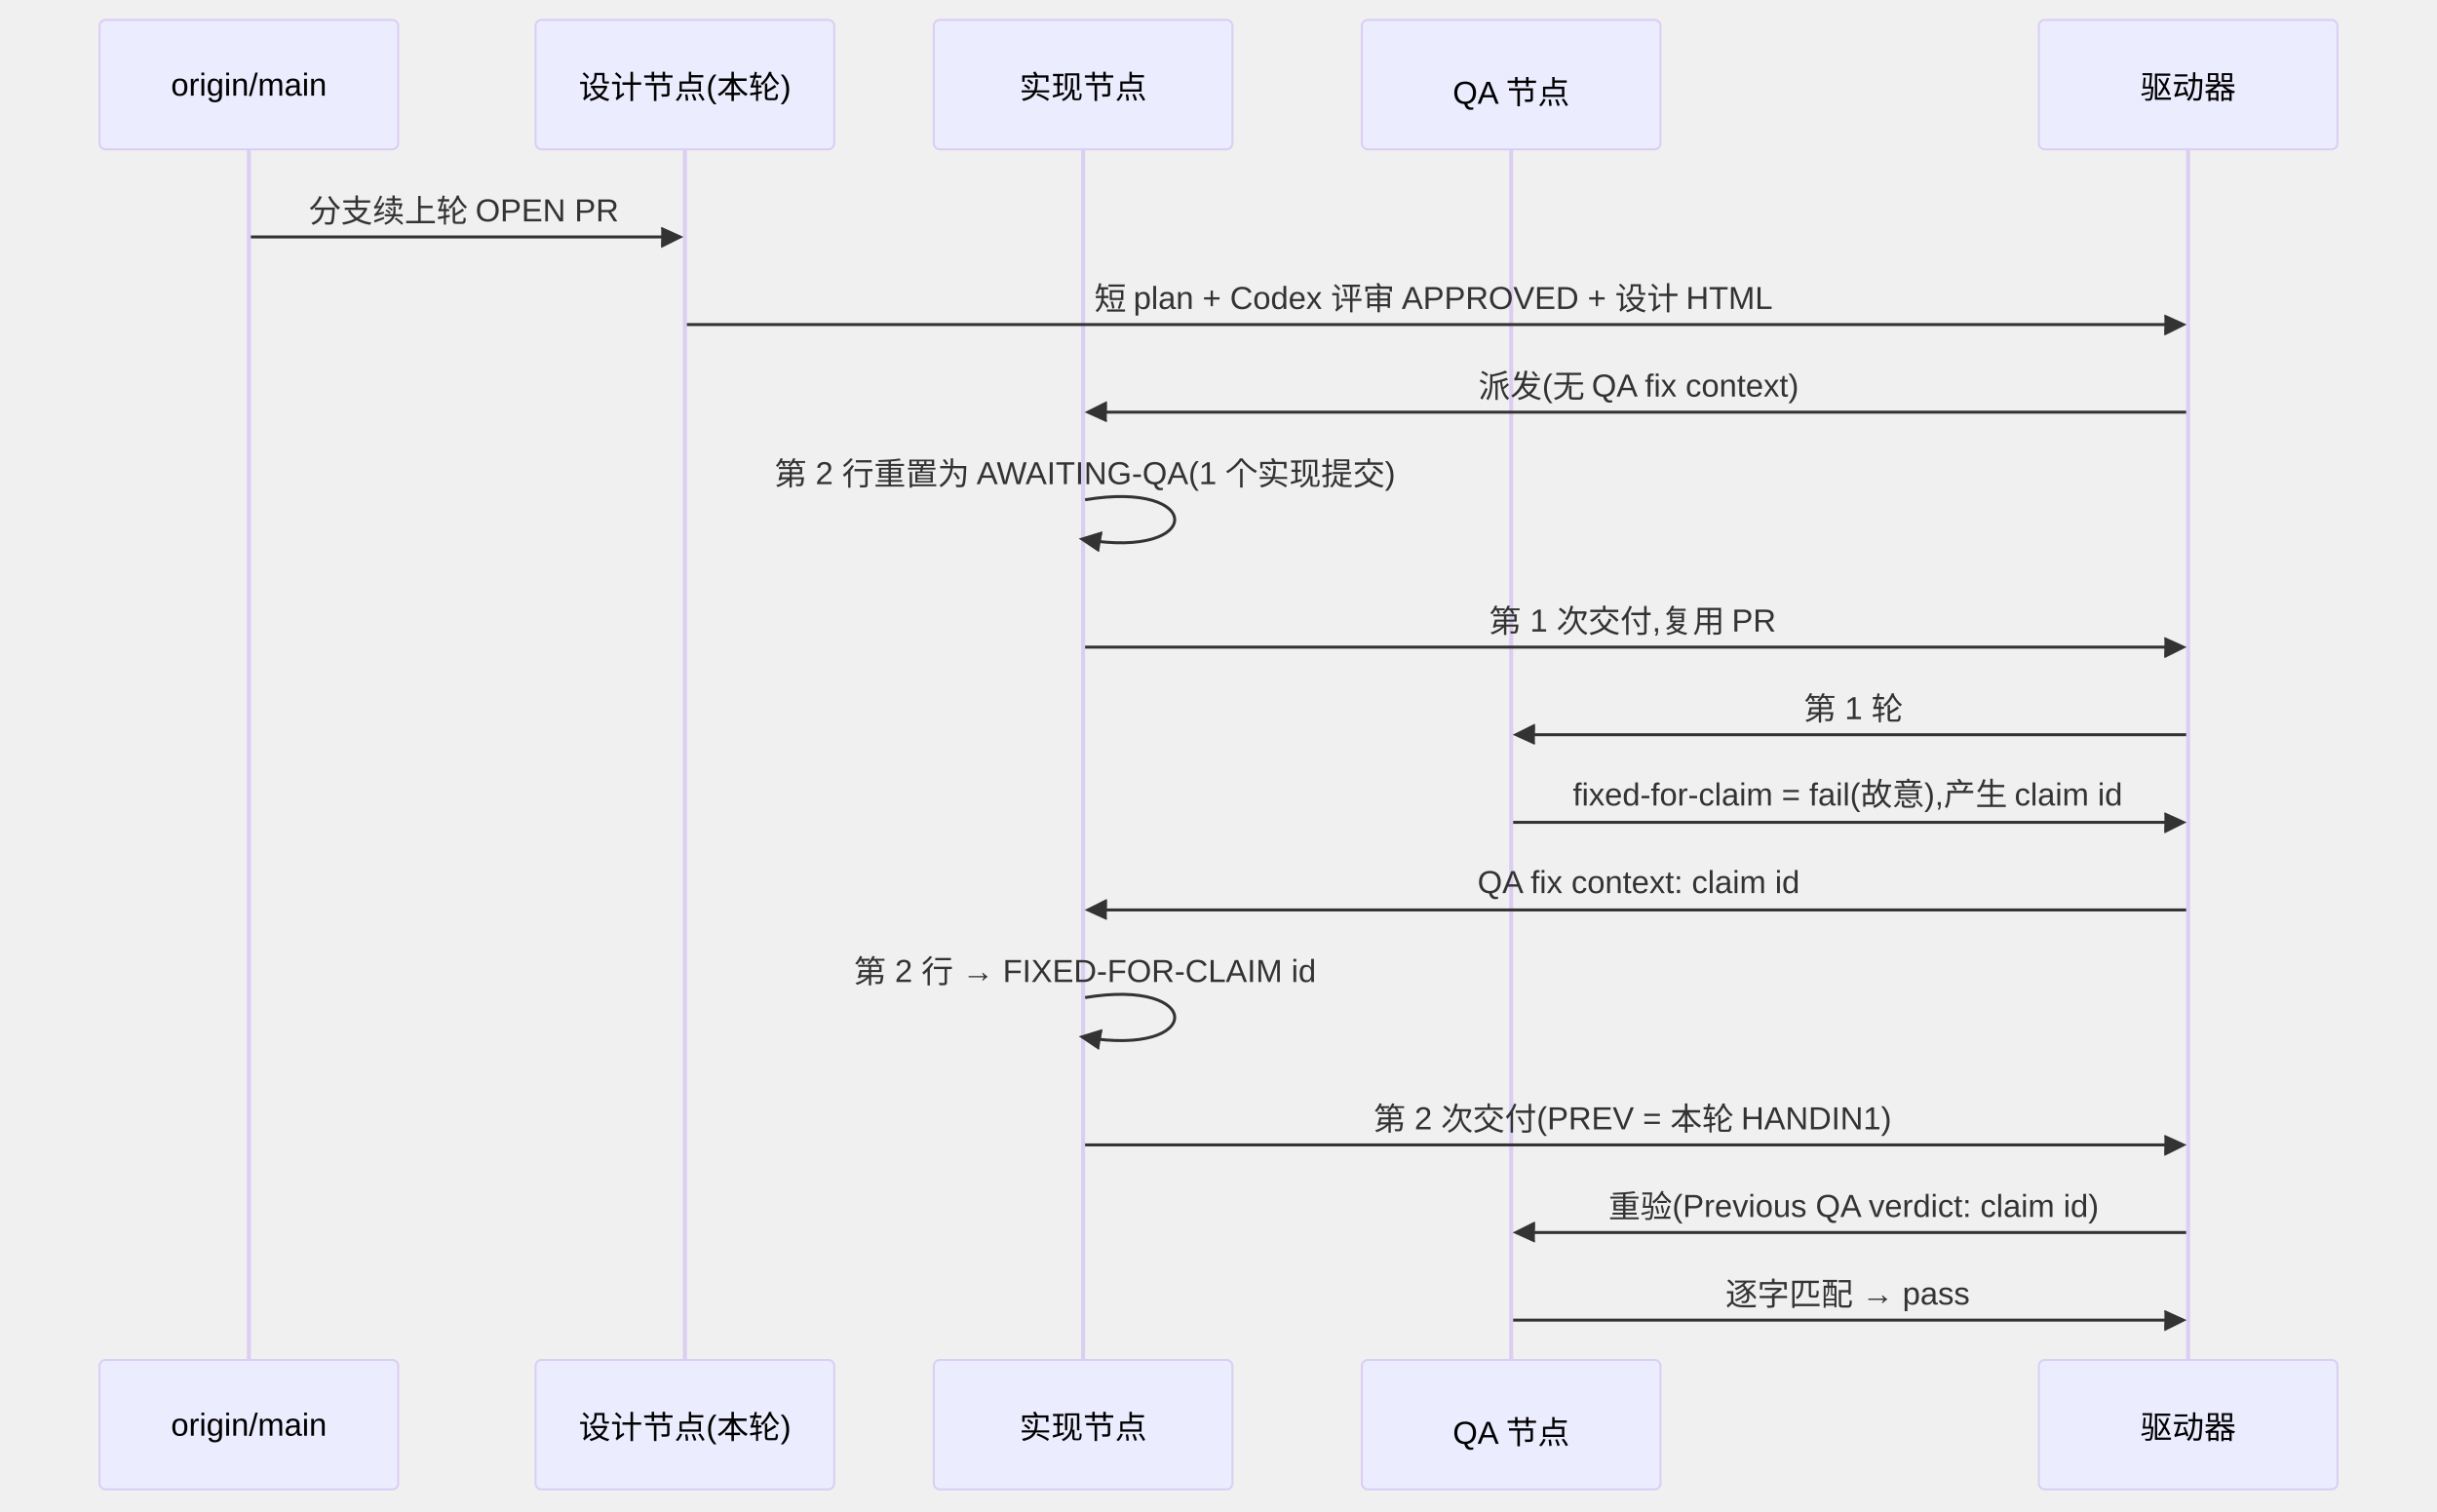
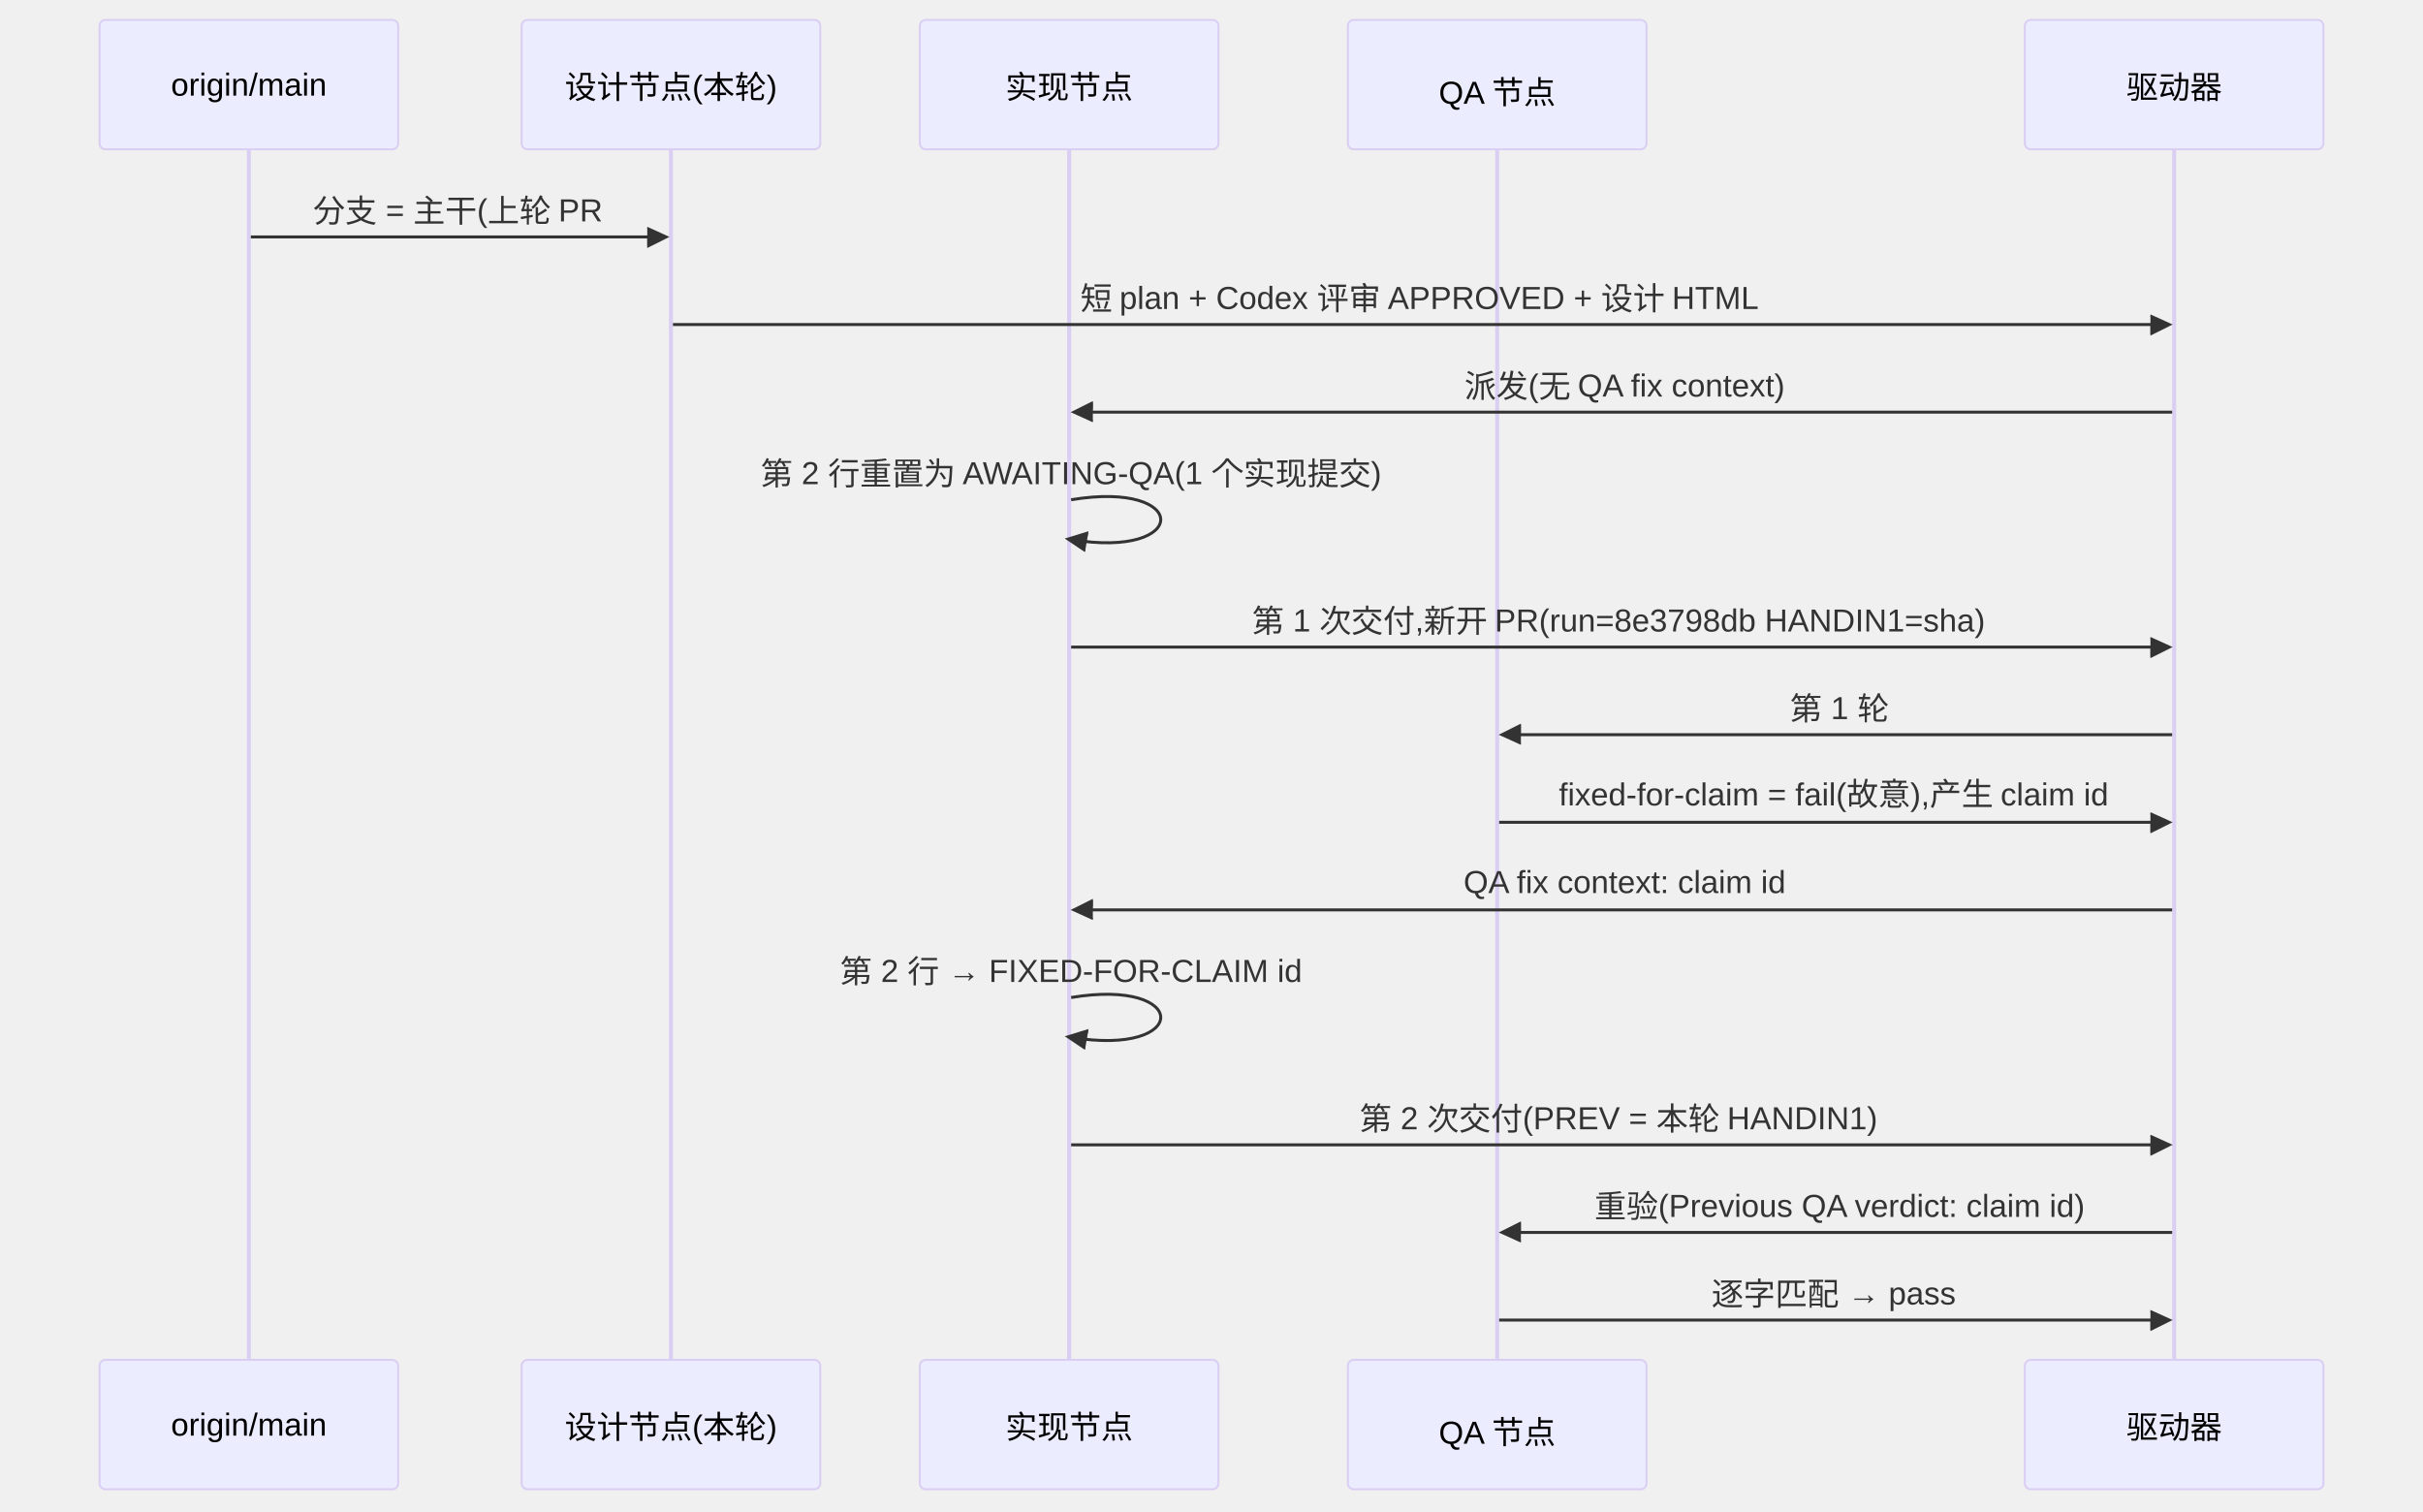
- <svg xmlns="http://www.w3.org/2000/svg" id="FLY-3150-d1" width="100%" style="max-width: 1224px; background-color: white;" viewBox="-50 -10 1224 759" role="graphics-document document" aria-roledescription="sequence">
+ <svg xmlns="http://www.w3.org/2000/svg" id="FLY-3150-d1" width="100%" style="max-width: 1217px; background-color: white;" viewBox="-50 -10 1217 759" role="graphics-document document" aria-roledescription="sequence">
  <g>
-     <rect x="974" y="673" fill="#eaeaea" stroke="#666" width="150" height="65" name="D" rx="3" ry="3" class="actor actor-bottom" />
-     <text x="1049" y="705.5" dominant-baseline="central" alignment-baseline="central" class="actor actor-box" style="text-anchor: middle; font-size: 16px; font-weight: 400;">
-       <tspan x="1049" dy="0">驱动器</tspan>
+     <rect x="967" y="673" fill="#eaeaea" stroke="#666" width="150" height="65" name="D" rx="3" ry="3" class="actor actor-bottom" />
+     <text x="1042" y="705.5" dominant-baseline="central" alignment-baseline="central" class="actor actor-box" style="text-anchor: middle; font-size: 16px; font-weight: 400;">
+       <tspan x="1042" dy="0">驱动器</tspan>
    </text>
  </g>
  <g>
-     <rect x="634" y="673" fill="#eaeaea" stroke="#666" width="150" height="65" name="Q" rx="3" ry="3" class="actor actor-bottom" />
-     <text x="709" y="705.5" dominant-baseline="central" alignment-baseline="central" class="actor actor-box" style="text-anchor: middle; font-size: 16px; font-weight: 400;">
-       <tspan x="709" dy="0">QA 节点</tspan>
+     <rect x="627" y="673" fill="#eaeaea" stroke="#666" width="150" height="65" name="Q" rx="3" ry="3" class="actor actor-bottom" />
+     <text x="702" y="705.5" dominant-baseline="central" alignment-baseline="central" class="actor actor-box" style="text-anchor: middle; font-size: 16px; font-weight: 400;">
+       <tspan x="702" dy="0">QA 节点</tspan>
    </text>
  </g>
  <g>
-     <rect x="419" y="673" fill="#eaeaea" stroke="#666" width="150" height="65" name="I" rx="3" ry="3" class="actor actor-bottom" />
-     <text x="494" y="705.5" dominant-baseline="central" alignment-baseline="central" class="actor actor-box" style="text-anchor: middle; font-size: 16px; font-weight: 400;">
-       <tspan x="494" dy="0">实现节点</tspan>
+     <rect x="412" y="673" fill="#eaeaea" stroke="#666" width="150" height="65" name="I" rx="3" ry="3" class="actor actor-bottom" />
+     <text x="487" y="705.5" dominant-baseline="central" alignment-baseline="central" class="actor actor-box" style="text-anchor: middle; font-size: 16px; font-weight: 400;">
+       <tspan x="487" dy="0">实现节点</tspan>
    </text>
  </g>
  <g>
-     <rect x="219" y="673" fill="#eaeaea" stroke="#666" width="150" height="65" name="S" rx="3" ry="3" class="actor actor-bottom" />
-     <text x="294" y="705.5" dominant-baseline="central" alignment-baseline="central" class="actor actor-box" style="text-anchor: middle; font-size: 16px; font-weight: 400;">
-       <tspan x="294" dy="0">设计节点(本轮)</tspan>
+     <rect x="212" y="673" fill="#eaeaea" stroke="#666" width="150" height="65" name="S" rx="3" ry="3" class="actor actor-bottom" />
+     <text x="287" y="705.5" dominant-baseline="central" alignment-baseline="central" class="actor actor-box" style="text-anchor: middle; font-size: 16px; font-weight: 400;">
+       <tspan x="287" dy="0">设计节点(本轮)</tspan>
    </text>
  </g>
  <g>
    <rect x="0" y="673" fill="#eaeaea" stroke="#666" width="150" height="65" name="M" rx="3" ry="3" class="actor actor-bottom" />
    <text x="75" y="705.5" dominant-baseline="central" alignment-baseline="central" class="actor actor-box" style="text-anchor: middle; font-size: 16px; font-weight: 400;">
      <tspan x="75" dy="0">origin/main</tspan>
    </text>
  </g>
  <g>
-     <line id="actor4" x1="1049" y1="65" x2="1049" y2="673" class="actor-line 200" stroke-width="0.5px" stroke="#999" name="D" />
+     <line id="actor4" x1="1042" y1="65" x2="1042" y2="673" class="actor-line 200" stroke-width="0.5px" stroke="#999" name="D" />
    <g id="root-4">
-       <rect x="974" y="0" fill="#eaeaea" stroke="#666" width="150" height="65" name="D" rx="3" ry="3" class="actor actor-top" />
-       <text x="1049" y="32.5" dominant-baseline="central" alignment-baseline="central" class="actor actor-box" style="text-anchor: middle; font-size: 16px; font-weight: 400;">
-         <tspan x="1049" dy="0">驱动器</tspan>
+       <rect x="967" y="0" fill="#eaeaea" stroke="#666" width="150" height="65" name="D" rx="3" ry="3" class="actor actor-top" />
+       <text x="1042" y="32.5" dominant-baseline="central" alignment-baseline="central" class="actor actor-box" style="text-anchor: middle; font-size: 16px; font-weight: 400;">
+         <tspan x="1042" dy="0">驱动器</tspan>
      </text>
    </g>
  </g>
  <g>
-     <line id="actor3" x1="709" y1="65" x2="709" y2="673" class="actor-line 200" stroke-width="0.5px" stroke="#999" name="Q" />
+     <line id="actor3" x1="702" y1="65" x2="702" y2="673" class="actor-line 200" stroke-width="0.5px" stroke="#999" name="Q" />
    <g id="root-3">
-       <rect x="634" y="0" fill="#eaeaea" stroke="#666" width="150" height="65" name="Q" rx="3" ry="3" class="actor actor-top" />
-       <text x="709" y="32.5" dominant-baseline="central" alignment-baseline="central" class="actor actor-box" style="text-anchor: middle; font-size: 16px; font-weight: 400;">
-         <tspan x="709" dy="0">QA 节点</tspan>
+       <rect x="627" y="0" fill="#eaeaea" stroke="#666" width="150" height="65" name="Q" rx="3" ry="3" class="actor actor-top" />
+       <text x="702" y="32.5" dominant-baseline="central" alignment-baseline="central" class="actor actor-box" style="text-anchor: middle; font-size: 16px; font-weight: 400;">
+         <tspan x="702" dy="0">QA 节点</tspan>
      </text>
    </g>
  </g>
  <g>
-     <line id="actor2" x1="494" y1="65" x2="494" y2="673" class="actor-line 200" stroke-width="0.5px" stroke="#999" name="I" />
+     <line id="actor2" x1="487" y1="65" x2="487" y2="673" class="actor-line 200" stroke-width="0.5px" stroke="#999" name="I" />
    <g id="root-2">
-       <rect x="419" y="0" fill="#eaeaea" stroke="#666" width="150" height="65" name="I" rx="3" ry="3" class="actor actor-top" />
-       <text x="494" y="32.5" dominant-baseline="central" alignment-baseline="central" class="actor actor-box" style="text-anchor: middle; font-size: 16px; font-weight: 400;">
-         <tspan x="494" dy="0">实现节点</tspan>
+       <rect x="412" y="0" fill="#eaeaea" stroke="#666" width="150" height="65" name="I" rx="3" ry="3" class="actor actor-top" />
+       <text x="487" y="32.5" dominant-baseline="central" alignment-baseline="central" class="actor actor-box" style="text-anchor: middle; font-size: 16px; font-weight: 400;">
+         <tspan x="487" dy="0">实现节点</tspan>
      </text>
    </g>
  </g>
  <g>
-     <line id="actor1" x1="294" y1="65" x2="294" y2="673" class="actor-line 200" stroke-width="0.5px" stroke="#999" name="S" />
+     <line id="actor1" x1="287" y1="65" x2="287" y2="673" class="actor-line 200" stroke-width="0.5px" stroke="#999" name="S" />
    <g id="root-1">
-       <rect x="219" y="0" fill="#eaeaea" stroke="#666" width="150" height="65" name="S" rx="3" ry="3" class="actor actor-top" />
-       <text x="294" y="32.5" dominant-baseline="central" alignment-baseline="central" class="actor actor-box" style="text-anchor: middle; font-size: 16px; font-weight: 400;">
-         <tspan x="294" dy="0">设计节点(本轮)</tspan>
+       <rect x="212" y="0" fill="#eaeaea" stroke="#666" width="150" height="65" name="S" rx="3" ry="3" class="actor actor-top" />
+       <text x="287" y="32.5" dominant-baseline="central" alignment-baseline="central" class="actor actor-box" style="text-anchor: middle; font-size: 16px; font-weight: 400;">
+         <tspan x="287" dy="0">设计节点(本轮)</tspan>
      </text>
    </g>
  </g>
  <g>
    <line id="actor0" x1="75" y1="65" x2="75" y2="673" class="actor-line 200" stroke-width="0.5px" stroke="#999" name="M" />
    <g id="root-0">
      <rect x="0" y="0" fill="#eaeaea" stroke="#666" width="150" height="65" name="M" rx="3" ry="3" class="actor actor-top" />
      <text x="75" y="32.5" dominant-baseline="central" alignment-baseline="central" class="actor actor-box" style="text-anchor: middle; font-size: 16px; font-weight: 400;">
        <tspan x="75" dy="0">origin/main</tspan>
      </text>
    </g>
  </g>
  <style>#FLY-3150-d1{font-family:"trebuchet ms",verdana,arial,sans-serif;font-size:16px;fill:#333;}@keyframes edge-animation-frame{from{stroke-dashoffset:0;}}@keyframes dash{to{stroke-dashoffset:0;}}#FLY-3150-d1 .edge-animation-slow{stroke-dasharray:9,5!important;stroke-dashoffset:900;animation:dash 50s linear infinite;stroke-linecap:round;}#FLY-3150-d1 .edge-animation-fast{stroke-dasharray:9,5!important;stroke-dashoffset:900;animation:dash 20s linear infinite;stroke-linecap:round;}#FLY-3150-d1 .error-icon{fill:#552222;}#FLY-3150-d1 .error-text{fill:#552222;stroke:#552222;}#FLY-3150-d1 .edge-thickness-normal{stroke-width:1px;}#FLY-3150-d1 .edge-thickness-thick{stroke-width:3.5px;}#FLY-3150-d1 .edge-pattern-solid{stroke-dasharray:0;}#FLY-3150-d1 .edge-thickness-invisible{stroke-width:0;fill:none;}#FLY-3150-d1 .edge-pattern-dashed{stroke-dasharray:3;}#FLY-3150-d1 .edge-pattern-dotted{stroke-dasharray:2;}#FLY-3150-d1 .marker{fill:#333333;stroke:#333333;}#FLY-3150-d1 .marker.cross{stroke:#333333;}#FLY-3150-d1 svg{font-family:"trebuchet ms",verdana,arial,sans-serif;font-size:16px;}#FLY-3150-d1 p{margin:0;}#FLY-3150-d1 .actor{stroke:hsl(259.626, 59.777%, 87.902%);fill:#ECECFF;}#FLY-3150-d1 text.actor&gt;tspan{fill:black;stroke:none;}#FLY-3150-d1 .actor-line{stroke:hsl(259.626, 59.777%, 87.902%);}#FLY-3150-d1 .innerArc{stroke-width:1.5;stroke-dasharray:none;}#FLY-3150-d1 .messageLine0{stroke-width:1.5;stroke-dasharray:none;stroke:#333;}#FLY-3150-d1 .messageLine1{stroke-width:1.5;stroke-dasharray:2,2;stroke:#333;}#FLY-3150-d1 #arrowhead path{fill:#333;stroke:#333;}#FLY-3150-d1 .sequenceNumber{fill:white;}#FLY-3150-d1 #sequencenumber{fill:#333;}#FLY-3150-d1 #crosshead path{fill:#333;stroke:#333;}#FLY-3150-d1 .messageText{fill:#333;stroke:none;}#FLY-3150-d1 .labelBox{stroke:hsl(259.626, 59.777%, 87.902%);fill:#ECECFF;}#FLY-3150-d1 .labelText,#FLY-3150-d1 .labelText&gt;tspan{fill:black;stroke:none;}#FLY-3150-d1 .loopText,#FLY-3150-d1 .loopText&gt;tspan{fill:black;stroke:none;}#FLY-3150-d1 .loopLine{stroke-width:2px;stroke-dasharray:2,2;stroke:hsl(259.626, 59.777%, 87.902%);fill:hsl(259.626, 59.777%, 87.902%);}#FLY-3150-d1 .note{stroke:#aaaa33;fill:#fff5ad;}#FLY-3150-d1 .noteText,#FLY-3150-d1 .noteText&gt;tspan{fill:black;stroke:none;}#FLY-3150-d1 .activation0{fill:#f4f4f4;stroke:#666;}#FLY-3150-d1 .activation1{fill:#f4f4f4;stroke:#666;}#FLY-3150-d1 .activation2{fill:#f4f4f4;stroke:#666;}#FLY-3150-d1 .actorPopupMenu{position:absolute;}#FLY-3150-d1 .actorPopupMenuPanel{position:absolute;fill:#ECECFF;box-shadow:0px 8px 16px 0px rgba(0,0,0,0.2);filter:drop-shadow(3px 5px 2px rgb(0 0 0 / 0.4));}#FLY-3150-d1 .actor-man line{stroke:hsl(259.626, 59.777%, 87.902%);fill:#ECECFF;}#FLY-3150-d1 .actor-man circle,#FLY-3150-d1 line{stroke:hsl(259.626, 59.777%, 87.902%);fill:#ECECFF;stroke-width:2px;}#FLY-3150-d1 :root{--mermaid-font-family:"trebuchet ms",verdana,arial,sans-serif;}</style>
  <g />
  <defs>
    <symbol id="computer" width="24" height="24">
      <path transform="scale(.5)" d="M2 2v13h20v-13h-20zm18 11h-16v-9h16v9zm-10.228 6l.466-1h3.524l.467 1h-4.457zm14.228 3h-24l2-6h2.104l-1.33 4h18.45l-1.297-4h2.073l2 6zm-5-10h-14v-7h14v7z" />
    </symbol>
  </defs>
  <defs>
    <symbol id="database" fill-rule="evenodd" clip-rule="evenodd">
      <path transform="scale(.5)" d="M12.258.001l.256.004.255.005.253.008.251.01.249.012.247.015.246.016.242.019.241.02.239.023.236.024.233.027.231.028.229.031.225.032.223.034.22.036.217.038.214.04.211.041.208.043.205.045.201.046.198.048.194.05.191.051.187.053.183.054.18.056.175.057.172.059.168.06.163.061.16.063.155.064.15.066.074.033.073.033.071.034.07.034.069.035.068.035.067.035.066.035.064.036.064.036.062.036.06.036.06.037.058.037.058.037.055.038.055.038.053.038.052.038.051.039.05.039.048.039.047.039.045.04.044.04.043.04.041.04.04.041.039.041.037.041.036.041.034.041.033.042.032.042.03.042.029.042.027.042.026.043.024.043.023.043.021.043.02.043.018.044.017.043.015.044.013.044.012.044.011.045.009.044.007.045.006.045.004.045.002.045.001.045v17l-.001.045-.002.045-.004.045-.006.045-.007.045-.009.044-.011.045-.012.044-.013.044-.015.044-.017.043-.018.044-.02.043-.021.043-.023.043-.024.043-.026.043-.027.042-.029.042-.03.042-.032.042-.033.042-.034.041-.036.041-.037.041-.039.041-.04.041-.041.04-.043.04-.044.04-.045.04-.047.039-.048.039-.05.039-.051.039-.052.038-.053.038-.055.038-.055.038-.058.037-.058.037-.06.037-.06.036-.062.036-.064.036-.064.036-.066.035-.067.035-.068.035-.069.035-.07.034-.071.034-.073.033-.074.033-.15.066-.155.064-.16.063-.163.061-.168.06-.172.059-.175.057-.18.056-.183.054-.187.053-.191.051-.194.05-.198.048-.201.046-.205.045-.208.043-.211.041-.214.04-.217.038-.22.036-.223.034-.225.032-.229.031-.231.028-.233.027-.236.024-.239.023-.241.02-.242.019-.246.016-.247.015-.249.012-.251.01-.253.008-.255.005-.256.004-.258.001-.258-.001-.256-.004-.255-.005-.253-.008-.251-.01-.249-.012-.247-.015-.245-.016-.243-.019-.241-.02-.238-.023-.236-.024-.234-.027-.231-.028-.228-.031-.226-.032-.223-.034-.22-.036-.217-.038-.214-.04-.211-.041-.208-.043-.204-.045-.201-.046-.198-.048-.195-.05-.19-.051-.187-.053-.184-.054-.179-.056-.176-.057-.172-.059-.167-.06-.164-.061-.159-.063-.155-.064-.151-.066-.074-.033-.072-.033-.072-.034-.07-.034-.069-.035-.068-.035-.067-.035-.066-.035-.064-.036-.063-.036-.062-.036-.061-.036-.06-.037-.058-.037-.057-.037-.056-.038-.055-.038-.053-.038-.052-.038-.051-.039-.049-.039-.049-.039-.046-.039-.046-.04-.044-.04-.043-.04-.041-.04-.04-.041-.039-.041-.037-.041-.036-.041-.034-.041-.033-.042-.032-.042-.03-.042-.029-.042-.027-.042-.026-.043-.024-.043-.023-.043-.021-.043-.02-.043-.018-.044-.017-.043-.015-.044-.013-.044-.012-.044-.011-.045-.009-.044-.007-.045-.006-.045-.004-.045-.002-.045-.001-.045v-17l.001-.045.002-.045.004-.045.006-.045.007-.045.009-.044.011-.045.012-.044.013-.044.015-.044.017-.043.018-.044.02-.043.021-.043.023-.043.024-.043.026-.043.027-.042.029-.042.03-.042.032-.042.033-.042.034-.041.036-.041.037-.041.039-.041.04-.041.041-.04.043-.04.044-.04.046-.04.046-.039.049-.039.049-.039.051-.039.052-.038.053-.038.055-.038.056-.038.057-.037.058-.037.06-.037.061-.036.062-.036.063-.036.064-.036.066-.035.067-.035.068-.035.069-.035.07-.034.072-.034.072-.033.074-.033.151-.066.155-.064.159-.063.164-.061.167-.06.172-.059.176-.057.179-.056.184-.054.187-.053.19-.051.195-.05.198-.048.201-.046.204-.045.208-.043.211-.041.214-.04.217-.038.22-.036.223-.034.226-.032.228-.031.231-.028.234-.027.236-.024.238-.023.241-.02.243-.019.245-.016.247-.015.249-.012.251-.01.253-.008.255-.005.256-.004.258-.001.258.001zm-9.258 20.499v.01l.001.021.003.021.004.022.005.021.006.022.007.022.009.023.01.022.011.023.012.023.013.023.015.023.016.024.017.023.018.024.019.024.021.024.022.025.023.024.024.025.052.049.056.05.061.051.066.051.07.051.075.051.079.052.084.052.088.052.092.052.097.052.102.051.105.052.11.052.114.051.119.051.123.051.127.05.131.05.135.05.139.048.144.049.147.047.152.047.155.047.16.045.163.045.167.043.171.043.176.041.178.041.183.039.187.039.19.037.194.035.197.035.202.033.204.031.209.03.212.029.216.027.219.025.222.024.226.021.23.02.233.018.236.016.24.015.243.012.246.01.249.008.253.005.256.004.259.001.26-.001.257-.004.254-.005.25-.008.247-.011.244-.012.241-.014.237-.016.233-.018.231-.021.226-.021.224-.024.22-.026.216-.027.212-.028.21-.031.205-.031.202-.034.198-.034.194-.036.191-.037.187-.039.183-.04.179-.04.175-.042.172-.043.168-.044.163-.045.16-.046.155-.046.152-.047.148-.048.143-.049.139-.049.136-.05.131-.05.126-.05.123-.051.118-.052.114-.051.11-.052.106-.052.101-.052.096-.052.092-.052.088-.053.083-.051.079-.052.074-.052.07-.051.065-.051.06-.051.056-.05.051-.05.023-.024.023-.025.021-.024.02-.024.019-.024.018-.024.017-.024.015-.023.014-.024.013-.023.012-.023.01-.023.01-.022.008-.022.006-.022.006-.022.004-.022.004-.021.001-.021.001-.021v-4.127l-.077.055-.08.053-.083.054-.085.053-.087.052-.09.052-.093.051-.095.05-.097.05-.1.049-.102.049-.105.048-.106.047-.109.047-.111.046-.114.045-.115.045-.118.044-.12.043-.122.042-.124.042-.126.041-.128.04-.13.04-.132.038-.134.038-.135.037-.138.037-.139.035-.142.035-.143.034-.144.033-.147.032-.148.031-.15.03-.151.03-.153.029-.154.027-.156.027-.158.026-.159.025-.161.024-.162.023-.163.022-.165.021-.166.02-.167.019-.169.018-.169.017-.171.016-.173.015-.173.014-.175.013-.175.012-.177.011-.178.01-.179.008-.179.008-.181.006-.182.005-.182.004-.184.003-.184.002h-.37l-.184-.002-.184-.003-.182-.004-.182-.005-.181-.006-.179-.008-.179-.008-.178-.01-.176-.011-.176-.012-.175-.013-.173-.014-.172-.015-.171-.016-.17-.017-.169-.018-.167-.019-.166-.02-.165-.021-.163-.022-.162-.023-.161-.024-.159-.025-.157-.026-.156-.027-.155-.027-.153-.029-.151-.03-.15-.03-.148-.031-.146-.032-.145-.033-.143-.034-.141-.035-.14-.035-.137-.037-.136-.037-.134-.038-.132-.038-.13-.04-.128-.04-.126-.041-.124-.042-.122-.042-.12-.044-.117-.043-.116-.045-.113-.045-.112-.046-.109-.047-.106-.047-.105-.048-.102-.049-.1-.049-.097-.05-.095-.05-.093-.052-.09-.051-.087-.052-.085-.053-.083-.054-.08-.054-.077-.054v4.127zm0-5.654v.011l.001.021.003.021.004.021.005.022.006.022.007.022.009.022.01.022.011.023.012.023.013.023.015.024.016.023.017.024.018.024.019.024.021.024.022.024.023.025.024.024.052.05.056.05.061.05.066.051.07.051.075.052.079.051.084.052.088.052.092.052.097.052.102.052.105.052.11.051.114.051.119.052.123.05.127.051.131.05.135.049.139.049.144.048.147.048.152.047.155.046.16.045.163.045.167.044.171.042.176.042.178.04.183.04.187.038.19.037.194.036.197.034.202.033.204.032.209.03.212.028.216.027.219.025.222.024.226.022.23.02.233.018.236.016.24.014.243.012.246.01.249.008.253.006.256.003.259.001.26-.001.257-.003.254-.006.25-.008.247-.01.244-.012.241-.015.237-.016.233-.018.231-.02.226-.022.224-.024.22-.025.216-.027.212-.029.21-.03.205-.032.202-.033.198-.035.194-.036.191-.037.187-.039.183-.039.179-.041.175-.042.172-.043.168-.044.163-.045.16-.045.155-.047.152-.047.148-.048.143-.048.139-.05.136-.049.131-.05.126-.051.123-.051.118-.051.114-.052.11-.052.106-.052.101-.052.096-.052.092-.052.088-.052.083-.052.079-.052.074-.051.07-.052.065-.051.06-.05.056-.051.051-.049.023-.025.023-.024.021-.025.02-.024.019-.024.018-.024.017-.024.015-.023.014-.023.013-.024.012-.022.01-.023.01-.023.008-.022.006-.022.006-.022.004-.021.004-.022.001-.021.001-.021v-4.139l-.077.054-.08.054-.083.054-.085.052-.087.053-.09.051-.093.051-.095.051-.097.05-.1.049-.102.049-.105.048-.106.047-.109.047-.111.046-.114.045-.115.044-.118.044-.12.044-.122.042-.124.042-.126.041-.128.04-.13.039-.132.039-.134.038-.135.037-.138.036-.139.036-.142.035-.143.033-.144.033-.147.033-.148.031-.15.03-.151.03-.153.028-.154.028-.156.027-.158.026-.159.025-.161.024-.162.023-.163.022-.165.021-.166.02-.167.019-.169.018-.169.017-.171.016-.173.015-.173.014-.175.013-.175.012-.177.011-.178.009-.179.009-.179.007-.181.007-.182.005-.182.004-.184.003-.184.002h-.37l-.184-.002-.184-.003-.182-.004-.182-.005-.181-.007-.179-.007-.179-.009-.178-.009-.176-.011-.176-.012-.175-.013-.173-.014-.172-.015-.171-.016-.17-.017-.169-.018-.167-.019-.166-.02-.165-.021-.163-.022-.162-.023-.161-.024-.159-.025-.157-.026-.156-.027-.155-.028-.153-.028-.151-.03-.15-.03-.148-.031-.146-.033-.145-.033-.143-.033-.141-.035-.14-.036-.137-.036-.136-.037-.134-.038-.132-.039-.13-.039-.128-.04-.126-.041-.124-.042-.122-.043-.12-.043-.117-.044-.116-.044-.113-.046-.112-.046-.109-.046-.106-.047-.105-.048-.102-.049-.1-.049-.097-.05-.095-.051-.093-.051-.09-.051-.087-.053-.085-.052-.083-.054-.08-.054-.077-.054v4.139zm0-5.666v.011l.001.02.003.022.004.021.005.022.006.021.007.022.009.023.01.022.011.023.012.023.013.023.015.023.016.024.017.024.018.023.019.024.021.025.022.024.023.024.024.025.052.05.056.05.061.05.066.051.07.051.075.052.079.051.084.052.088.052.092.052.097.052.102.052.105.051.11.052.114.051.119.051.123.051.127.05.131.05.135.05.139.049.144.048.147.048.152.047.155.046.16.045.163.045.167.043.171.043.176.042.178.04.183.04.187.038.19.037.194.036.197.034.202.033.204.032.209.03.212.028.216.027.219.025.222.024.226.021.23.02.233.018.236.017.24.014.243.012.246.01.249.008.253.006.256.003.259.001.26-.001.257-.003.254-.006.25-.008.247-.01.244-.013.241-.014.237-.016.233-.018.231-.02.226-.022.224-.024.22-.025.216-.027.212-.029.21-.03.205-.032.202-.033.198-.035.194-.036.191-.037.187-.039.183-.039.179-.041.175-.042.172-.043.168-.044.163-.045.16-.045.155-.047.152-.047.148-.048.143-.049.139-.049.136-.049.131-.051.126-.05.123-.051.118-.052.114-.051.11-.052.106-.052.101-.052.096-.052.092-.052.088-.052.083-.052.079-.052.074-.052.07-.051.065-.051.06-.051.056-.05.051-.049.023-.025.023-.025.021-.024.02-.024.019-.024.018-.024.017-.024.015-.023.014-.024.013-.023.012-.023.01-.022.01-.023.008-.022.006-.022.006-.022.004-.022.004-.021.001-.021.001-.021v-4.153l-.077.054-.08.054-.083.053-.085.053-.087.053-.09.051-.093.051-.095.051-.097.05-.1.049-.102.048-.105.048-.106.048-.109.046-.111.046-.114.046-.115.044-.118.044-.12.043-.122.043-.124.042-.126.041-.128.04-.13.039-.132.039-.134.038-.135.037-.138.036-.139.036-.142.034-.143.034-.144.033-.147.032-.148.032-.15.03-.151.03-.153.028-.154.028-.156.027-.158.026-.159.024-.161.024-.162.023-.163.023-.165.021-.166.02-.167.019-.169.018-.169.017-.171.016-.173.015-.173.014-.175.013-.175.012-.177.01-.178.01-.179.009-.179.007-.181.006-.182.006-.182.004-.184.003-.184.001-.185.001-.185-.001-.184-.001-.184-.003-.182-.004-.182-.006-.181-.006-.179-.007-.179-.009-.178-.01-.176-.01-.176-.012-.175-.013-.173-.014-.172-.015-.171-.016-.17-.017-.169-.018-.167-.019-.166-.02-.165-.021-.163-.023-.162-.023-.161-.024-.159-.024-.157-.026-.156-.027-.155-.028-.153-.028-.151-.03-.15-.03-.148-.032-.146-.032-.145-.033-.143-.034-.141-.034-.14-.036-.137-.036-.136-.037-.134-.038-.132-.039-.13-.039-.128-.041-.126-.041-.124-.041-.122-.043-.12-.043-.117-.044-.116-.044-.113-.046-.112-.046-.109-.046-.106-.048-.105-.048-.102-.048-.1-.05-.097-.049-.095-.051-.093-.051-.09-.052-.087-.052-.085-.053-.083-.053-.08-.054-.077-.054v4.153zm8.74-8.179l-.257.004-.254.005-.25.008-.247.011-.244.012-.241.014-.237.016-.233.018-.231.021-.226.022-.224.023-.22.026-.216.027-.212.028-.21.031-.205.032-.202.033-.198.034-.194.036-.191.038-.187.038-.183.04-.179.041-.175.042-.172.043-.168.043-.163.045-.16.046-.155.046-.152.048-.148.048-.143.048-.139.049-.136.05-.131.05-.126.051-.123.051-.118.051-.114.052-.11.052-.106.052-.101.052-.096.052-.092.052-.088.052-.083.052-.079.052-.074.051-.07.052-.065.051-.06.05-.056.05-.051.05-.023.025-.023.024-.021.024-.02.025-.019.024-.018.024-.017.023-.015.024-.014.023-.013.023-.012.023-.01.023-.01.022-.008.022-.006.023-.006.021-.004.022-.004.021-.001.021-.001.021.001.021.001.021.004.021.004.022.006.021.006.023.008.022.01.022.01.023.012.023.013.023.014.023.015.024.017.023.018.024.019.024.02.025.021.024.023.024.023.025.051.05.056.05.06.05.065.051.07.052.074.051.079.052.083.052.088.052.092.052.096.052.101.052.106.052.11.052.114.052.118.051.123.051.126.051.131.05.136.05.139.049.143.048.148.048.152.048.155.046.16.046.163.045.168.043.172.043.175.042.179.041.183.04.187.038.191.038.194.036.198.034.202.033.205.032.21.031.212.028.216.027.22.026.224.023.226.022.231.021.233.018.237.016.241.014.244.012.247.011.25.008.254.005.257.004.26.001.26-.001.257-.004.254-.005.25-.008.247-.011.244-.012.241-.014.237-.016.233-.018.231-.021.226-.022.224-.023.22-.026.216-.027.212-.028.21-.031.205-.032.202-.033.198-.034.194-.036.191-.038.187-.038.183-.04.179-.041.175-.042.172-.043.168-.043.163-.045.16-.046.155-.046.152-.048.148-.048.143-.048.139-.049.136-.05.131-.05.126-.051.123-.051.118-.051.114-.052.11-.052.106-.052.101-.052.096-.052.092-.052.088-.052.083-.052.079-.052.074-.051.07-.052.065-.051.06-.05.056-.05.051-.05.023-.025.023-.024.021-.024.02-.025.019-.024.018-.024.017-.023.015-.024.014-.023.013-.023.012-.023.01-.023.01-.022.008-.022.006-.023.006-.021.004-.022.004-.021.001-.021.001-.021-.001-.021-.001-.021-.004-.021-.004-.022-.006-.021-.006-.023-.008-.022-.01-.022-.01-.023-.012-.023-.013-.023-.014-.023-.015-.024-.017-.023-.018-.024-.019-.024-.02-.025-.021-.024-.023-.024-.023-.025-.051-.05-.056-.05-.06-.05-.065-.051-.07-.052-.074-.051-.079-.052-.083-.052-.088-.052-.092-.052-.096-.052-.101-.052-.106-.052-.11-.052-.114-.052-.118-.051-.123-.051-.126-.051-.131-.05-.136-.05-.139-.049-.143-.048-.148-.048-.152-.048-.155-.046-.16-.046-.163-.045-.168-.043-.172-.043-.175-.042-.179-.041-.183-.04-.187-.038-.191-.038-.194-.036-.198-.034-.202-.033-.205-.032-.21-.031-.212-.028-.216-.027-.22-.026-.224-.023-.226-.022-.231-.021-.233-.018-.237-.016-.241-.014-.244-.012-.247-.011-.25-.008-.254-.005-.257-.004-.26-.001-.26.001z" />
    </symbol>
  </defs>
  <defs>
    <symbol id="clock" width="24" height="24">
      <path transform="scale(.5)" d="M12 2c5.514 0 10 4.486 10 10s-4.486 10-10 10-10-4.486-10-10 4.486-10 10-10zm0-2c-6.627 0-12 5.373-12 12s5.373 12 12 12 12-5.373 12-12-5.373-12-12-12zm5.848 12.459c.202.038.202.333.001.372-1.907.361-6.045 1.111-6.547 1.111-.719 0-1.301-.582-1.301-1.301 0-.512.77-5.447 1.125-7.445.034-.192.312-.181.343.014l.985 6.238 5.394 1.011z" />
    </symbol>
  </defs>
  <defs>
    <marker id="arrowhead" refX="7.9" refY="5" markerUnits="userSpaceOnUse" markerWidth="12" markerHeight="12" orient="auto-start-reverse">
      <path d="M -1 0 L 10 5 L 0 10 z" />
    </marker>
  </defs>
  <defs>
    <marker id="crosshead" markerWidth="15" markerHeight="8" orient="auto" refX="4" refY="4.5">
      <path fill="none" stroke="#000000" stroke-width="1pt" d="M 1,2 L 6,7 M 6,2 L 1,7" style="stroke-dasharray: 0, 0;" />
    </marker>
  </defs>
  <defs>
    <marker id="filled-head" refX="15.5" refY="7" markerWidth="20" markerHeight="28" orient="auto">
      <path d="M 18,7 L9,13 L14,7 L9,1 Z" />
    </marker>
  </defs>
  <defs>
    <marker id="sequencenumber" refX="15" refY="15" markerWidth="60" markerHeight="40" orient="auto">
      <circle cx="15" cy="15" r="6" />
    </marker>
  </defs>
-   <text x="183" y="80" text-anchor="middle" dominant-baseline="middle" alignment-baseline="middle" class="messageText" dy="1em" style="font-size: 16px; font-weight: 400;">分支续上轮 OPEN PR</text>
-   <line x1="76" y1="109" x2="290" y2="109" class="messageLine0" stroke-width="2" stroke="none" marker-end="url(#arrowhead)" style="fill: none;" />
-   <text x="670" y="124" text-anchor="middle" dominant-baseline="middle" alignment-baseline="middle" class="messageText" dy="1em" style="font-size: 16px; font-weight: 400;">短 plan + Codex 评审 APPROVED + 设计 HTML</text>
-   <line x1="295" y1="153" x2="1045" y2="153" class="messageLine0" stroke-width="2" stroke="none" marker-end="url(#arrowhead)" style="fill: none;" />
-   <text x="773" y="168" text-anchor="middle" dominant-baseline="middle" alignment-baseline="middle" class="messageText" dy="1em" style="font-size: 16px; font-weight: 400;">派发(无 QA fix context)</text>
-   <line x1="1048" y1="197" x2="498" y2="197" class="messageLine0" stroke-width="2" stroke="none" marker-end="url(#arrowhead)" style="fill: none;" />
-   <text x="495" y="212" text-anchor="middle" dominant-baseline="middle" alignment-baseline="middle" class="messageText" dy="1em" style="font-size: 16px; font-weight: 400;">第 2 行重置为 AWAITING-QA(1 个实现提交)</text>
-   <path d="M 495,241 C 555,231 555,271 495,261" class="messageLine0" stroke-width="2" stroke="none" marker-end="url(#arrowhead)" style="fill: none;" />
-   <text x="770" y="286" text-anchor="middle" dominant-baseline="middle" alignment-baseline="middle" class="messageText" dy="1em" style="font-size: 16px; font-weight: 400;">第 1 次交付,复用 PR</text>
-   <line x1="495" y1="315" x2="1045" y2="315" class="messageLine0" stroke-width="2" stroke="none" marker-end="url(#arrowhead)" style="fill: none;" />
-   <text x="881" y="330" text-anchor="middle" dominant-baseline="middle" alignment-baseline="middle" class="messageText" dy="1em" style="font-size: 16px; font-weight: 400;">第 1 轮</text>
-   <line x1="1048" y1="359" x2="713" y2="359" class="messageLine0" stroke-width="2" stroke="none" marker-end="url(#arrowhead)" style="fill: none;" />
-   <text x="878" y="374" text-anchor="middle" dominant-baseline="middle" alignment-baseline="middle" class="messageText" dy="1em" style="font-size: 16px; font-weight: 400;">fixed-for-claim = fail(故意),产生 claim id</text>
-   <line x1="710" y1="403" x2="1045" y2="403" class="messageLine0" stroke-width="2" stroke="none" marker-end="url(#arrowhead)" style="fill: none;" />
-   <text x="773" y="418" text-anchor="middle" dominant-baseline="middle" alignment-baseline="middle" class="messageText" dy="1em" style="font-size: 16px; font-weight: 400;">QA fix context: claim id</text>
-   <line x1="1048" y1="447" x2="498" y2="447" class="messageLine0" stroke-width="2" stroke="none" marker-end="url(#arrowhead)" style="fill: none;" />
-   <text x="495" y="462" text-anchor="middle" dominant-baseline="middle" alignment-baseline="middle" class="messageText" dy="1em" style="font-size: 16px; font-weight: 400;">第 2 行 → FIXED-FOR-CLAIM id</text>
-   <path d="M 495,491 C 555,481 555,521 495,511" class="messageLine0" stroke-width="2" stroke="none" marker-end="url(#arrowhead)" style="fill: none;" />
-   <text x="770" y="536" text-anchor="middle" dominant-baseline="middle" alignment-baseline="middle" class="messageText" dy="1em" style="font-size: 16px; font-weight: 400;">第 2 次交付(PREV = 本轮 HANDIN1)</text>
-   <line x1="495" y1="565" x2="1045" y2="565" class="messageLine0" stroke-width="2" stroke="none" marker-end="url(#arrowhead)" style="fill: none;" />
-   <text x="881" y="580" text-anchor="middle" dominant-baseline="middle" alignment-baseline="middle" class="messageText" dy="1em" style="font-size: 16px; font-weight: 400;">重验(Previous QA verdict: claim id)</text>
-   <line x1="1048" y1="609" x2="713" y2="609" class="messageLine0" stroke-width="2" stroke="none" marker-end="url(#arrowhead)" style="fill: none;" />
-   <text x="878" y="624" text-anchor="middle" dominant-baseline="middle" alignment-baseline="middle" class="messageText" dy="1em" style="font-size: 16px; font-weight: 400;">逐字匹配 → pass</text>
-   <line x1="710" y1="653" x2="1045" y2="653" class="messageLine0" stroke-width="2" stroke="none" marker-end="url(#arrowhead)" style="fill: none;" />
+   <text x="180" y="80" text-anchor="middle" dominant-baseline="middle" alignment-baseline="middle" class="messageText" dy="1em" style="font-size: 16px; font-weight: 400;">分支 = 主干(上轮 PR</text>
+   <line x1="76" y1="109" x2="283" y2="109" class="messageLine0" stroke-width="2" stroke="none" marker-end="url(#arrowhead)" style="fill: none;" />
+   <text x="663" y="124" text-anchor="middle" dominant-baseline="middle" alignment-baseline="middle" class="messageText" dy="1em" style="font-size: 16px; font-weight: 400;">短 plan + Codex 评审 APPROVED + 设计 HTML</text>
+   <line x1="288" y1="153" x2="1038" y2="153" class="messageLine0" stroke-width="2" stroke="none" marker-end="url(#arrowhead)" style="fill: none;" />
+   <text x="766" y="168" text-anchor="middle" dominant-baseline="middle" alignment-baseline="middle" class="messageText" dy="1em" style="font-size: 16px; font-weight: 400;">派发(无 QA fix context)</text>
+   <line x1="1041" y1="197" x2="491" y2="197" class="messageLine0" stroke-width="2" stroke="none" marker-end="url(#arrowhead)" style="fill: none;" />
+   <text x="488" y="212" text-anchor="middle" dominant-baseline="middle" alignment-baseline="middle" class="messageText" dy="1em" style="font-size: 16px; font-weight: 400;">第 2 行重置为 AWAITING-QA(1 个实现提交)</text>
+   <path d="M 488,241 C 548,231 548,271 488,261" class="messageLine0" stroke-width="2" stroke="none" marker-end="url(#arrowhead)" style="fill: none;" />
+   <text x="763" y="286" text-anchor="middle" dominant-baseline="middle" alignment-baseline="middle" class="messageText" dy="1em" style="font-size: 16px; font-weight: 400;">第 1 次交付,新开 PR(run=8e3798db HANDIN1=sha)</text>
+   <line x1="488" y1="315" x2="1038" y2="315" class="messageLine0" stroke-width="2" stroke="none" marker-end="url(#arrowhead)" style="fill: none;" />
+   <text x="874" y="330" text-anchor="middle" dominant-baseline="middle" alignment-baseline="middle" class="messageText" dy="1em" style="font-size: 16px; font-weight: 400;">第 1 轮</text>
+   <line x1="1041" y1="359" x2="706" y2="359" class="messageLine0" stroke-width="2" stroke="none" marker-end="url(#arrowhead)" style="fill: none;" />
+   <text x="871" y="374" text-anchor="middle" dominant-baseline="middle" alignment-baseline="middle" class="messageText" dy="1em" style="font-size: 16px; font-weight: 400;">fixed-for-claim = fail(故意),产生 claim id</text>
+   <line x1="703" y1="403" x2="1038" y2="403" class="messageLine0" stroke-width="2" stroke="none" marker-end="url(#arrowhead)" style="fill: none;" />
+   <text x="766" y="418" text-anchor="middle" dominant-baseline="middle" alignment-baseline="middle" class="messageText" dy="1em" style="font-size: 16px; font-weight: 400;">QA fix context: claim id</text>
+   <line x1="1041" y1="447" x2="491" y2="447" class="messageLine0" stroke-width="2" stroke="none" marker-end="url(#arrowhead)" style="fill: none;" />
+   <text x="488" y="462" text-anchor="middle" dominant-baseline="middle" alignment-baseline="middle" class="messageText" dy="1em" style="font-size: 16px; font-weight: 400;">第 2 行 → FIXED-FOR-CLAIM id</text>
+   <path d="M 488,491 C 548,481 548,521 488,511" class="messageLine0" stroke-width="2" stroke="none" marker-end="url(#arrowhead)" style="fill: none;" />
+   <text x="763" y="536" text-anchor="middle" dominant-baseline="middle" alignment-baseline="middle" class="messageText" dy="1em" style="font-size: 16px; font-weight: 400;">第 2 次交付(PREV = 本轮 HANDIN1)</text>
+   <line x1="488" y1="565" x2="1038" y2="565" class="messageLine0" stroke-width="2" stroke="none" marker-end="url(#arrowhead)" style="fill: none;" />
+   <text x="874" y="580" text-anchor="middle" dominant-baseline="middle" alignment-baseline="middle" class="messageText" dy="1em" style="font-size: 16px; font-weight: 400;">重验(Previous QA verdict: claim id)</text>
+   <line x1="1041" y1="609" x2="706" y2="609" class="messageLine0" stroke-width="2" stroke="none" marker-end="url(#arrowhead)" style="fill: none;" />
+   <text x="871" y="624" text-anchor="middle" dominant-baseline="middle" alignment-baseline="middle" class="messageText" dy="1em" style="font-size: 16px; font-weight: 400;">逐字匹配 → pass</text>
+   <line x1="703" y1="653" x2="1038" y2="653" class="messageLine0" stroke-width="2" stroke="none" marker-end="url(#arrowhead)" style="fill: none;" />
</svg>
